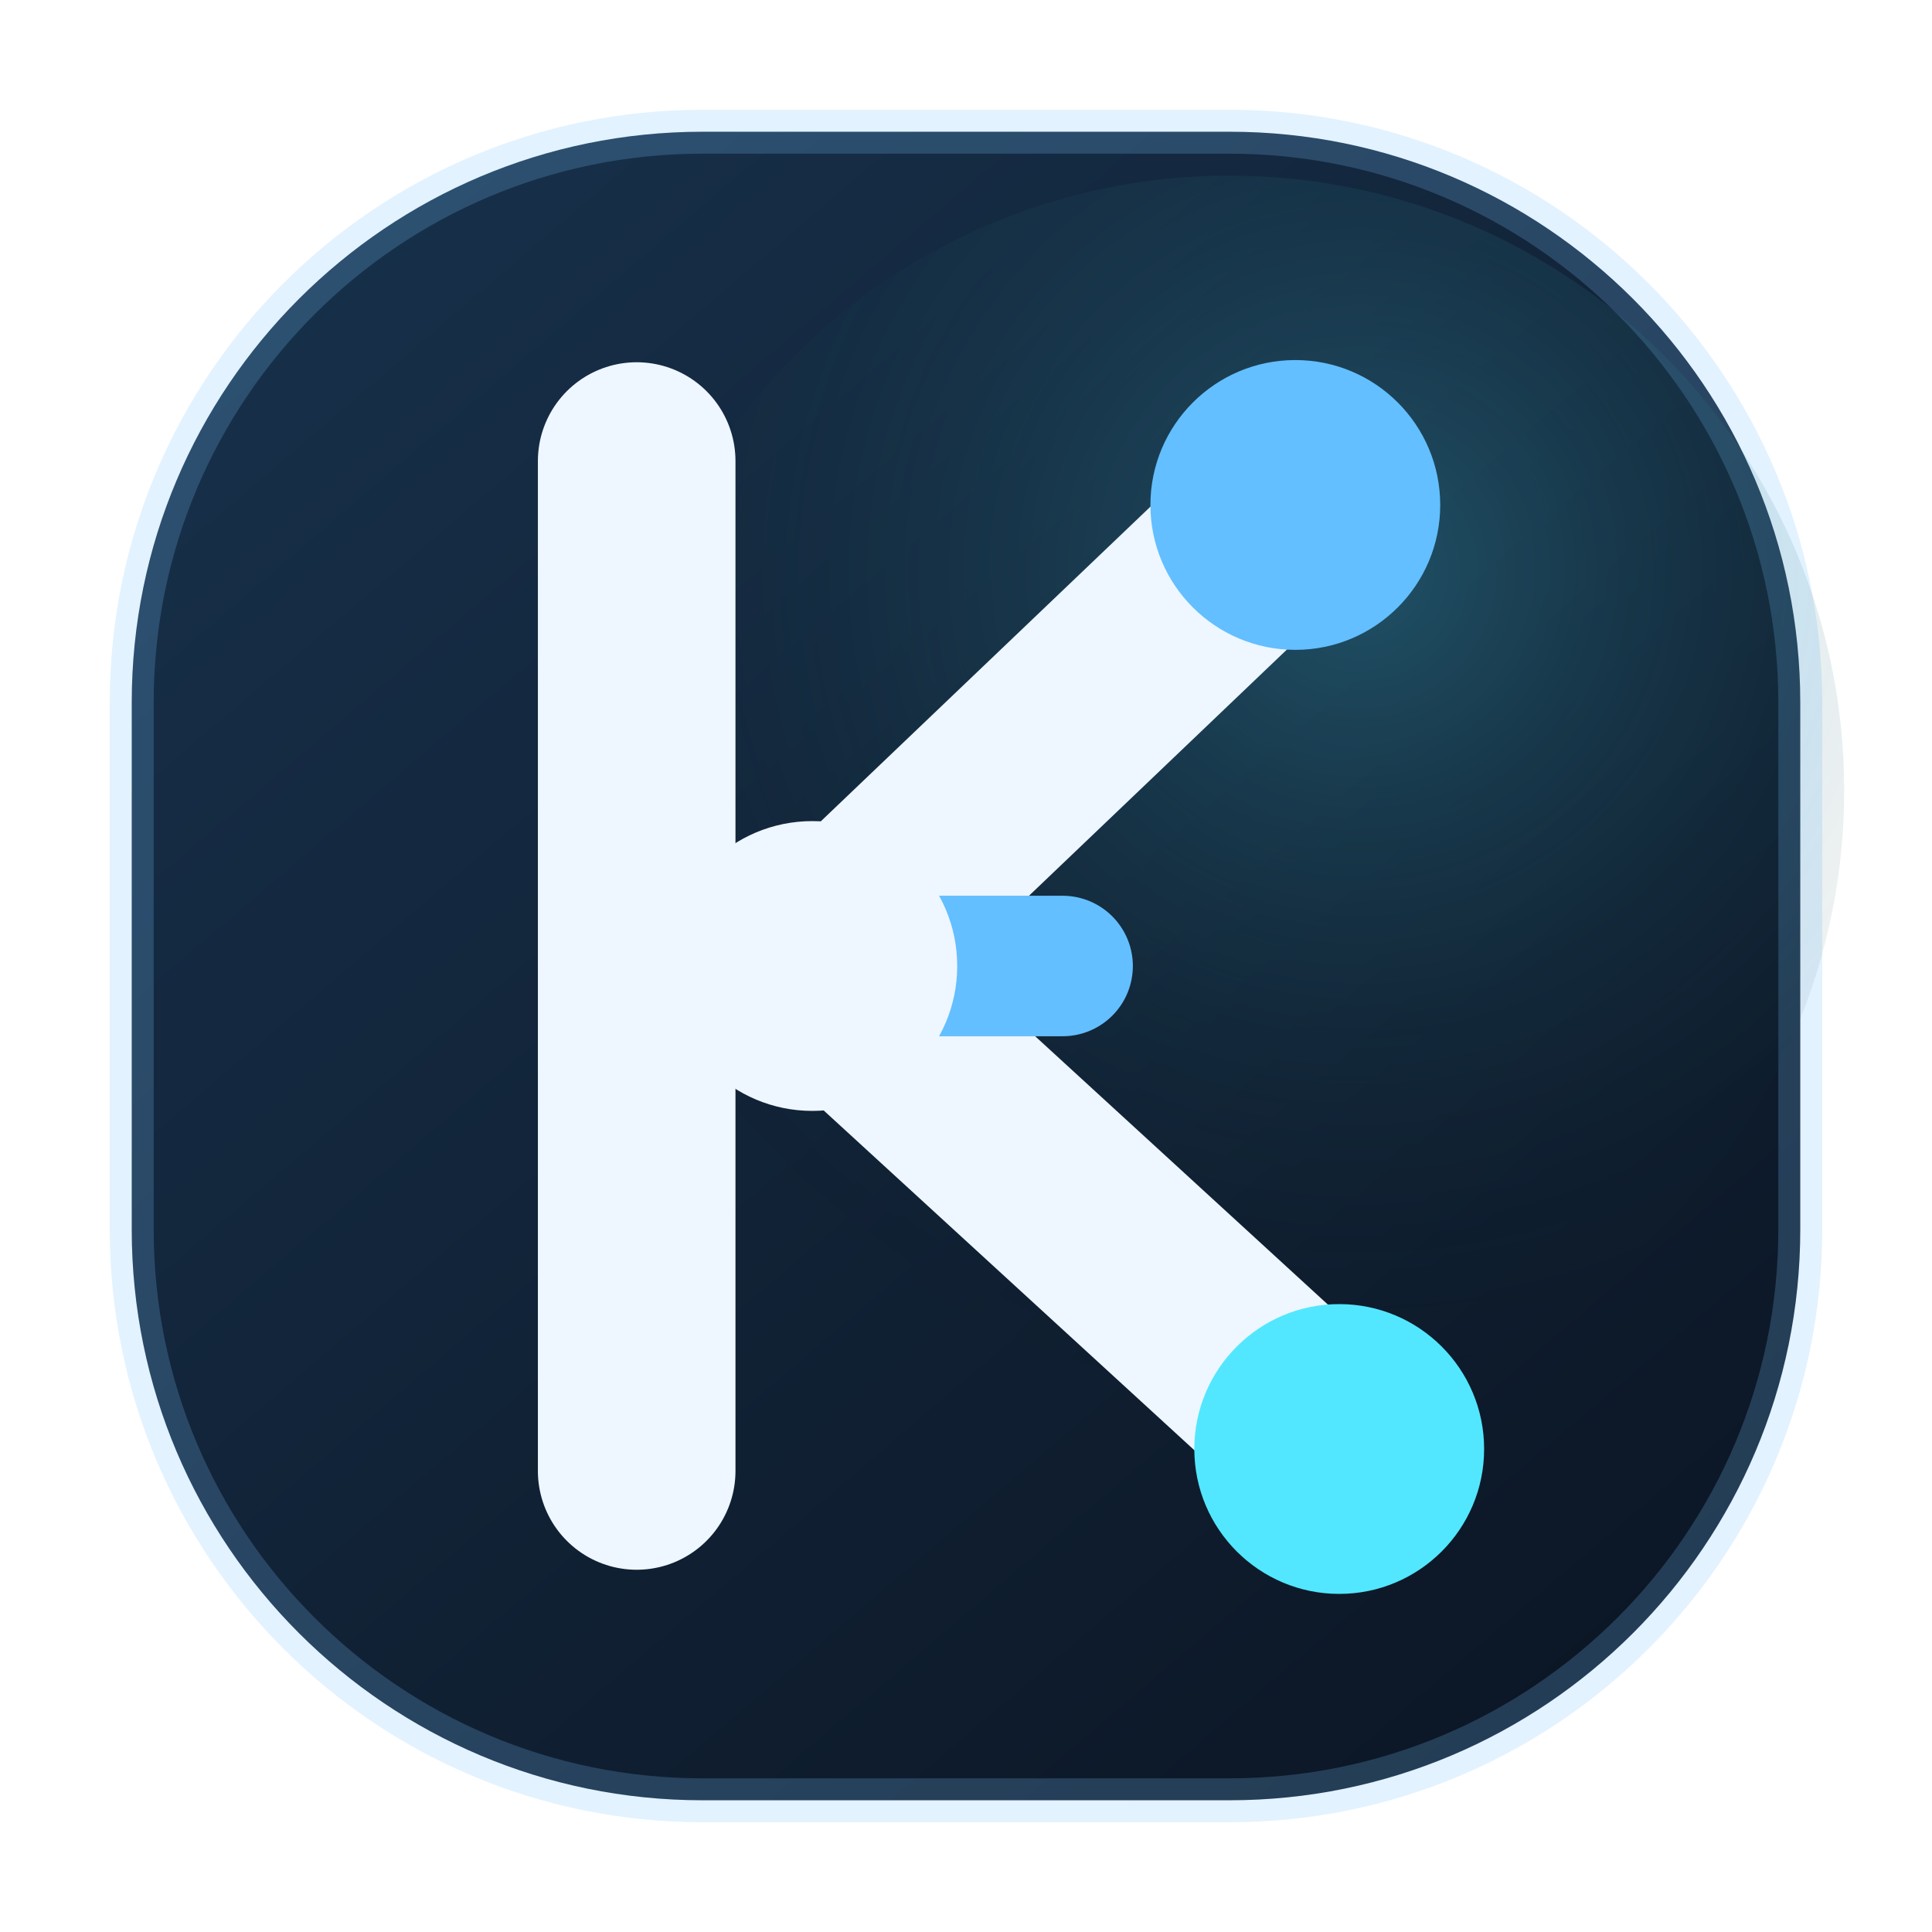
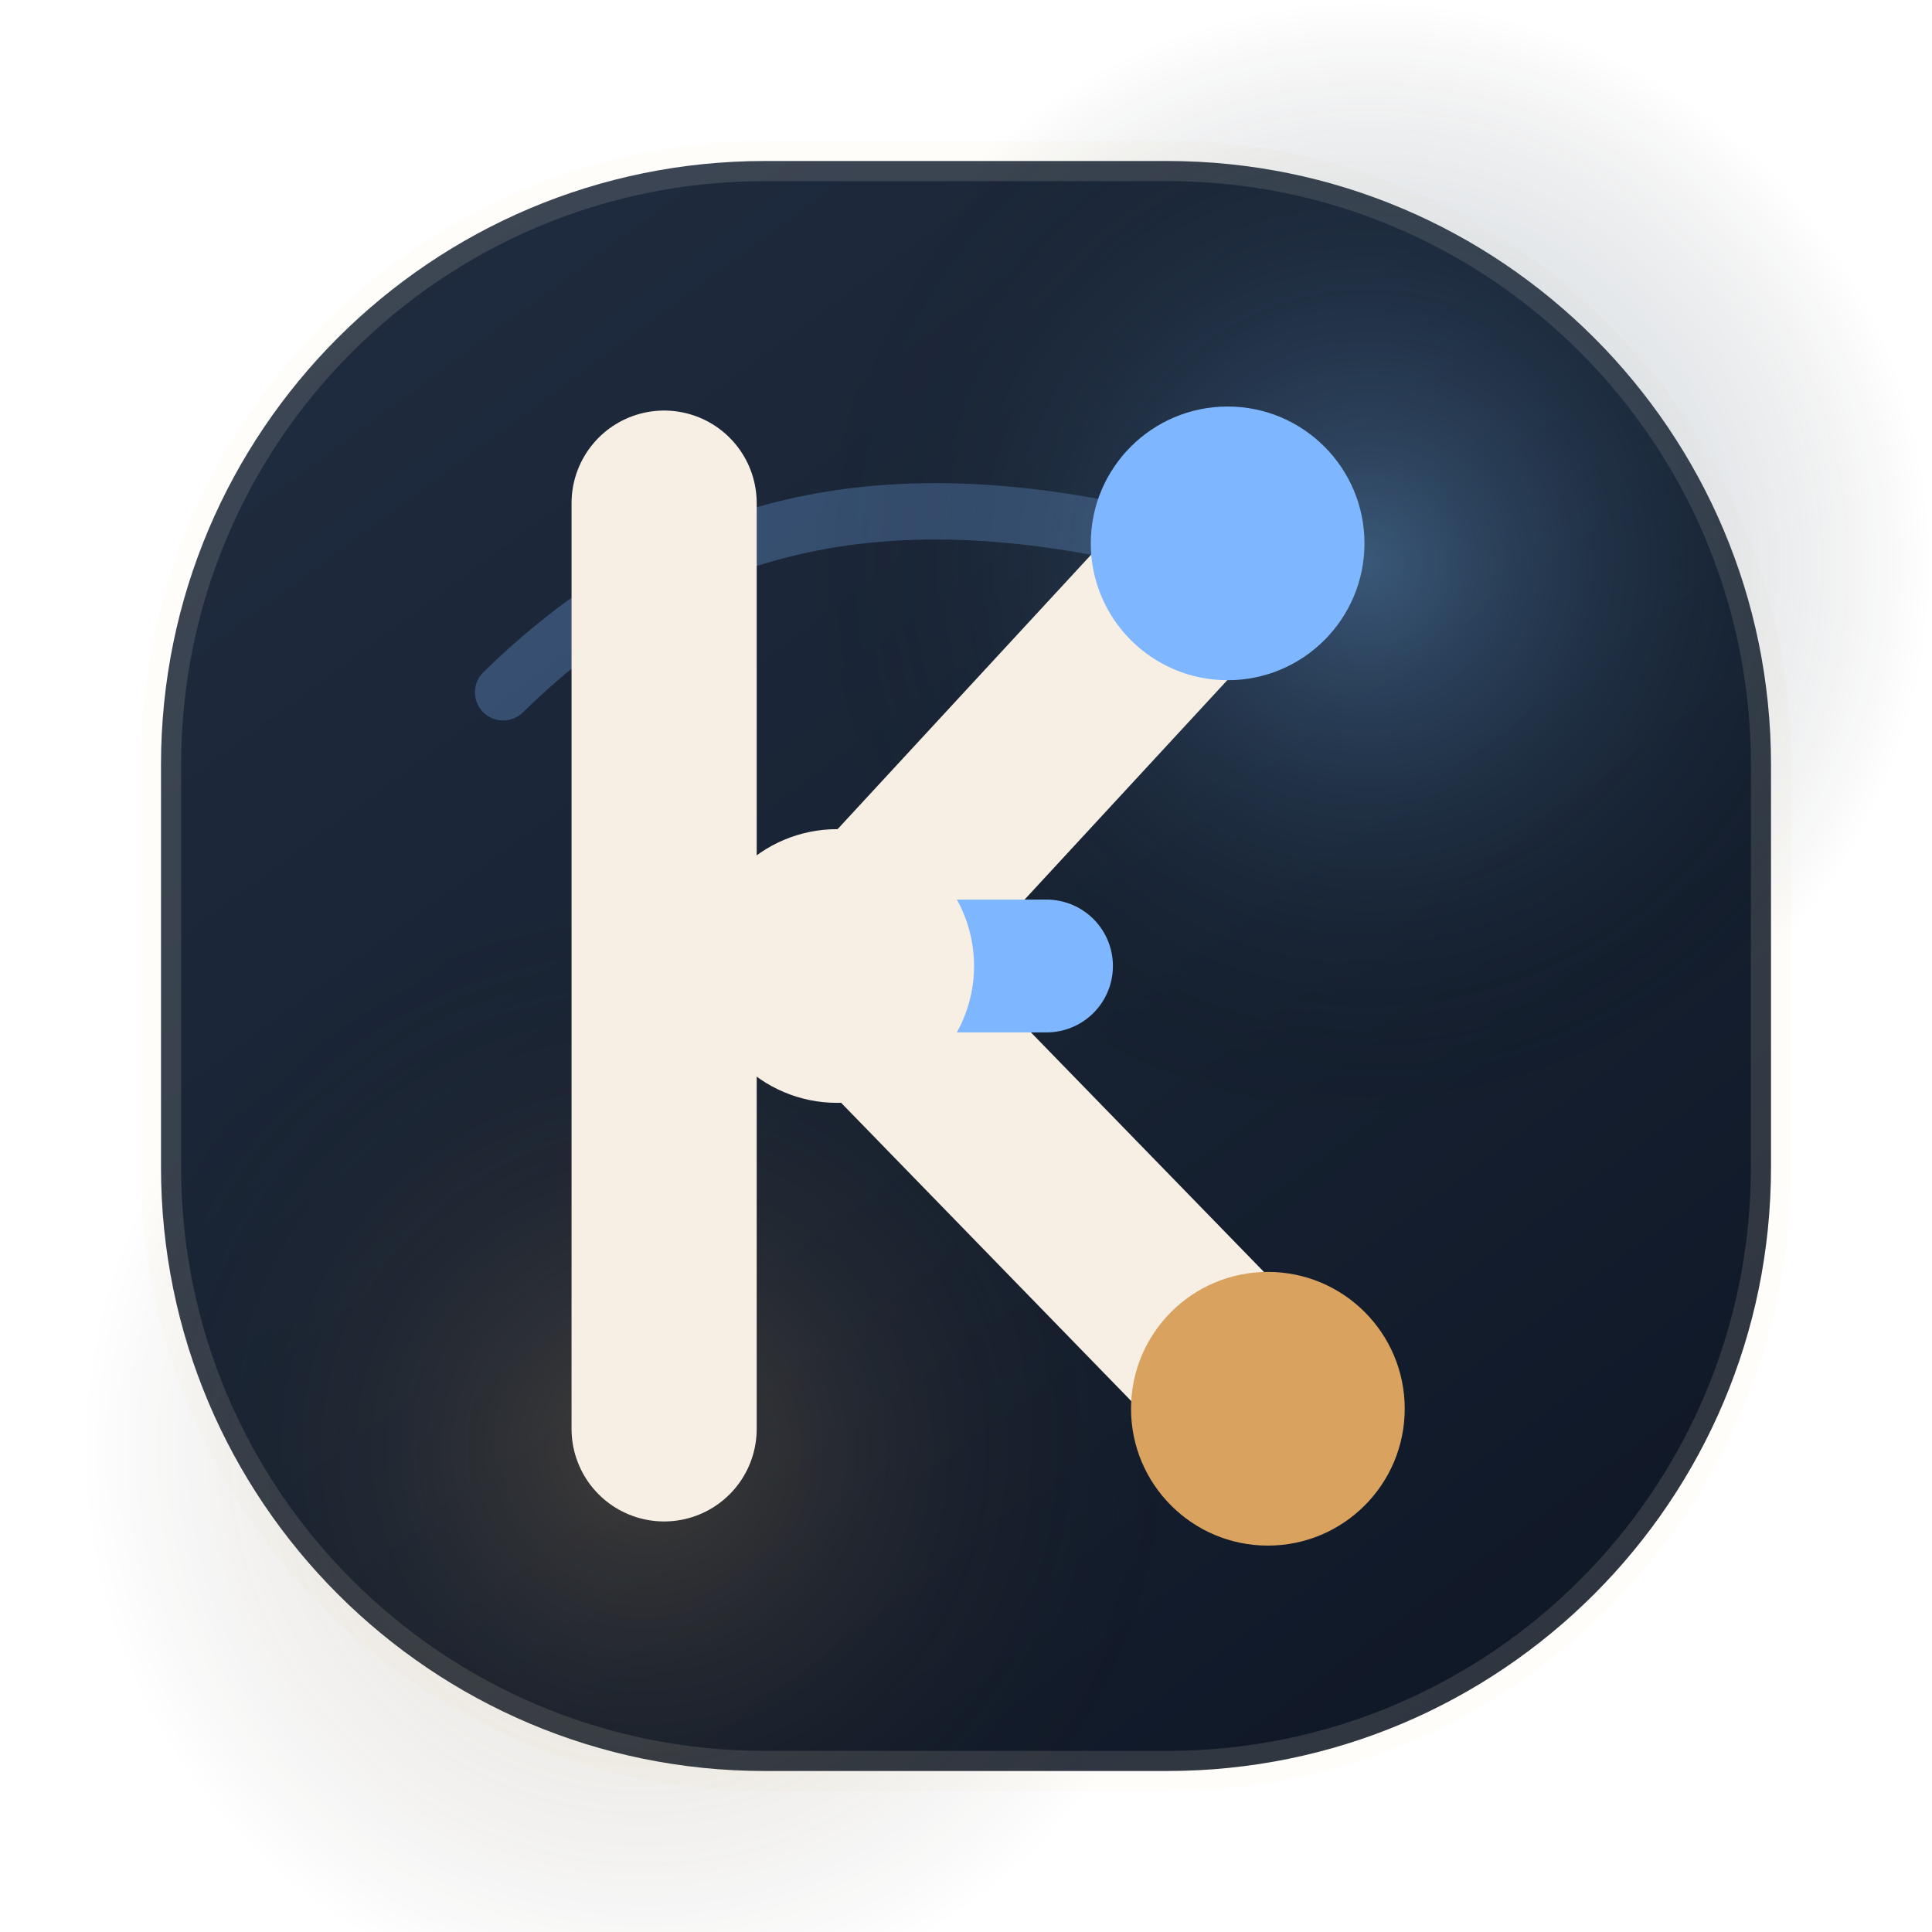
- <svg xmlns="http://www.w3.org/2000/svg" width="128" height="128" viewBox="0 0 44 44" fill="none">
+ <svg xmlns="http://www.w3.org/2000/svg" width="128" height="128" viewBox="0 0 48 48" fill="none">
  <defs>
-     <linearGradient id="brandmark-shell" x1="6" y1="5" x2="35" y2="39" gradientUnits="userSpaceOnUse">
-       <stop stop-color="#17304A" />
-       <stop offset="1" stop-color="#0C1726" />
+     <linearGradient id="brandmark-shell" x1="10" y1="6" x2="38" y2="44" gradientUnits="userSpaceOnUse">
+       <stop stop-color="#1F2B3E" />
+       <stop offset="0.58" stop-color="#162131" />
+       <stop offset="1" stop-color="#0F1726" />
    </linearGradient>
-     <radialGradient id="brandmark-halo" cx="0" cy="0" r="1" gradientUnits="userSpaceOnUse" gradientTransform="translate(31 13) rotate(90) scale(20)">
-       <stop stop-color="#52E7FF" stop-opacity="0.24" />
+     <radialGradient id="brandmark-cool" cx="0" cy="0" r="1" gradientUnits="userSpaceOnUse" gradientTransform="translate(34 14) rotate(90) scale(14)">
+       <stop stop-color="#7CBFFF" stop-opacity="0.34" />
+       <stop offset="1" stop-color="transparent" />
+     </radialGradient>
+     <radialGradient id="brandmark-warm" cx="0" cy="0" r="1" gradientUnits="userSpaceOnUse" gradientTransform="translate(16 36) rotate(90) scale(14)">
+       <stop stop-color="#D9A25E" stop-opacity="0.22" />
      <stop offset="1" stop-color="transparent" />
    </radialGradient>
  </defs>
-   <rect x="3" y="3" width="38" height="38" rx="13" fill="url(#brandmark-shell)" />
-   <rect x="3" y="3" width="38" height="38" rx="13" stroke="rgba(123, 198, 255, 0.22)" />
-   <circle cx="28" cy="18" r="14" fill="url(#brandmark-halo)" />
-   <path d="M14.5 10.5V33.5" stroke="#EEF6FF" stroke-width="4.5" stroke-linecap="round" />
-   <path d="M29.5 11.5L18.5 22L30.5 33" stroke="#EEF6FF" stroke-width="4.5" stroke-linecap="round" stroke-linejoin="round" />
-   <path d="M17.8 22H24.2" stroke="#63BFFF" stroke-width="3.2" stroke-linecap="round" />
-   <circle cx="29.5" cy="11.5" r="3.3" fill="#63BFFF" />
-   <circle cx="18.5" cy="22" r="3.3" fill="#EEF6FF" />
-   <circle cx="30.5" cy="33" r="3.3" fill="#52E7FF" />
+   <rect x="4" y="4" width="40" height="40" rx="15" fill="url(#brandmark-shell)" />
+   <rect x="4" y="4" width="40" height="40" rx="15" stroke="rgba(246, 236, 219, 0.14)" />
+   <path d="M12.5 17.2C17.1 12.7 22.5 11.6 30.2 13.8" stroke="rgba(126, 183, 255, 0.28)" stroke-width="1.4" stroke-linecap="round" />
+   <path d="M20.8 24C25.6 25.9 29.1 29.5 31.5 34.9" stroke="rgba(217, 162, 94, 0.22)" stroke-width="1.4" stroke-linecap="round" />
+   <circle cx="34" cy="14" r="14" fill="url(#brandmark-cool)" />
+   <circle cx="16" cy="36" r="14" fill="url(#brandmark-warm)" />
+   <path d="M16.5 12.5V35.5" stroke="#F7EFE4" stroke-width="4.6" stroke-linecap="round" />
+   <path d="M30.5 13.5L20.8 24L31.5 35" stroke="#F7EFE4" stroke-width="4.6" stroke-linecap="round" stroke-linejoin="round" />
+   <path d="M20.8 24H26" stroke="#7EB7FF" stroke-width="3.3" stroke-linecap="round" />
+   <circle cx="30.5" cy="13.5" r="3.4" fill="#7EB7FF" />
+   <circle cx="20.8" cy="24" r="3.4" fill="#F7EFE4" />
+   <circle cx="31.5" cy="35" r="3.4" fill="#D9A25E" />
</svg>
